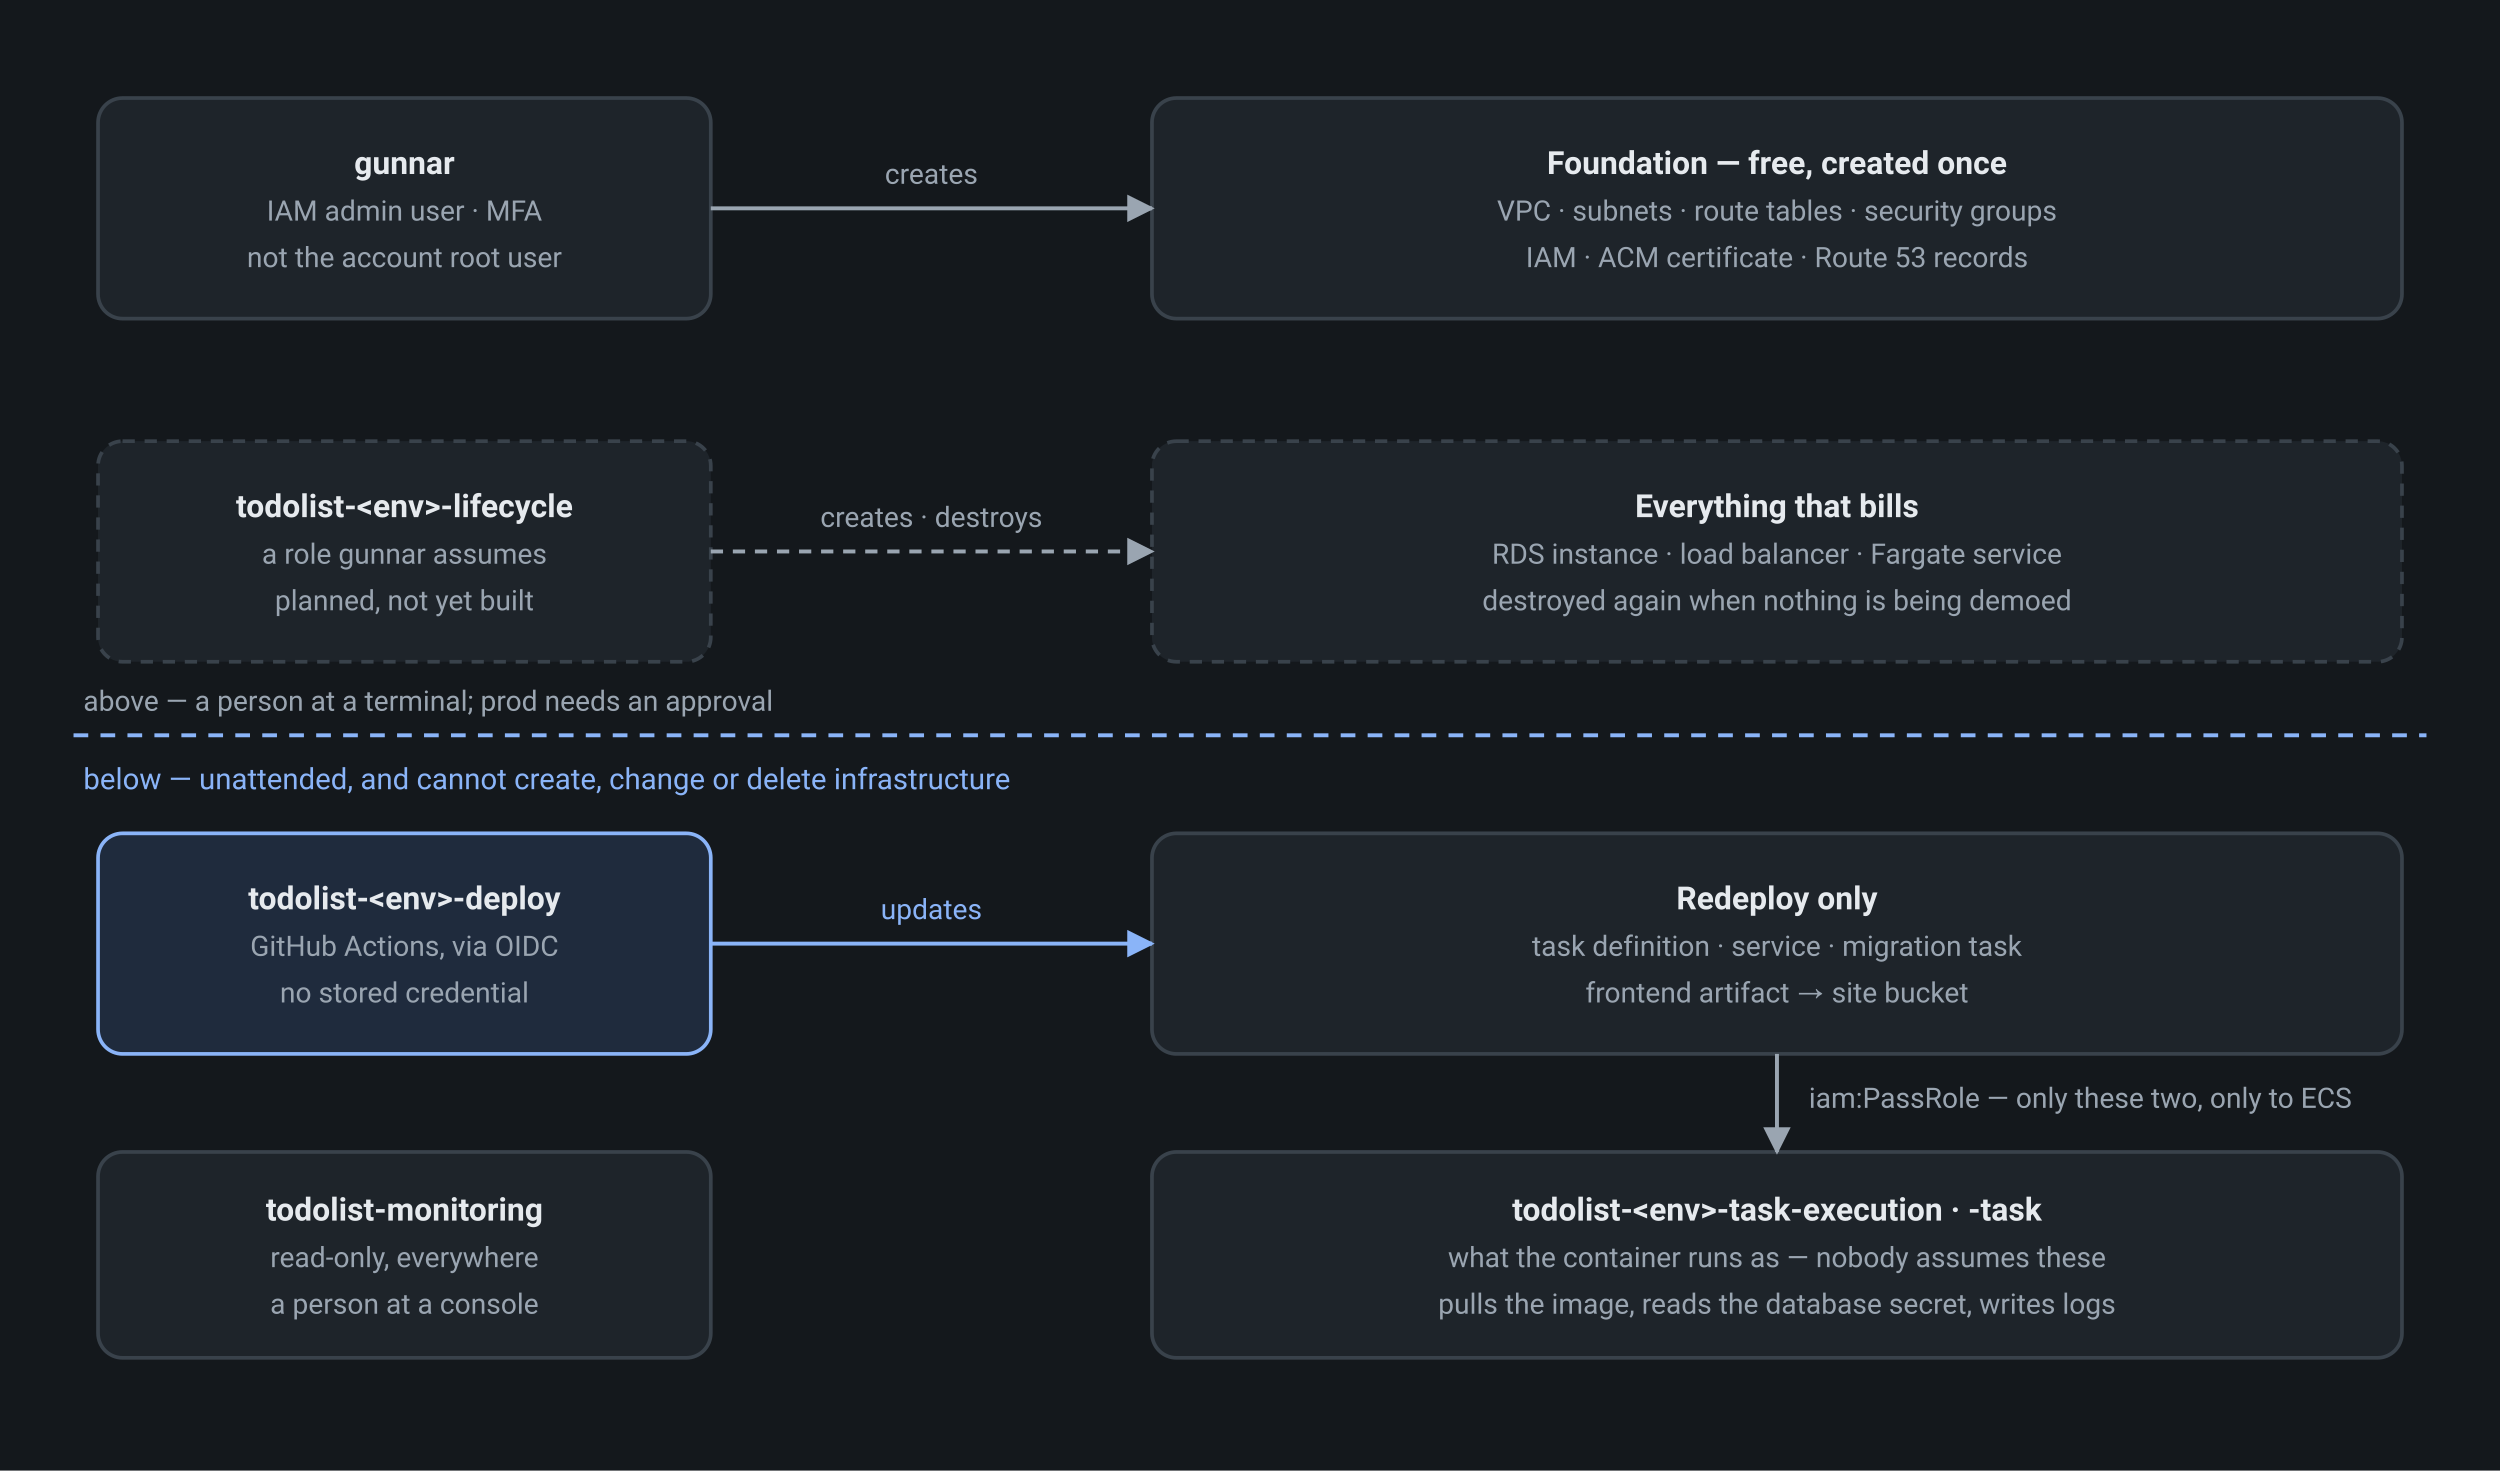
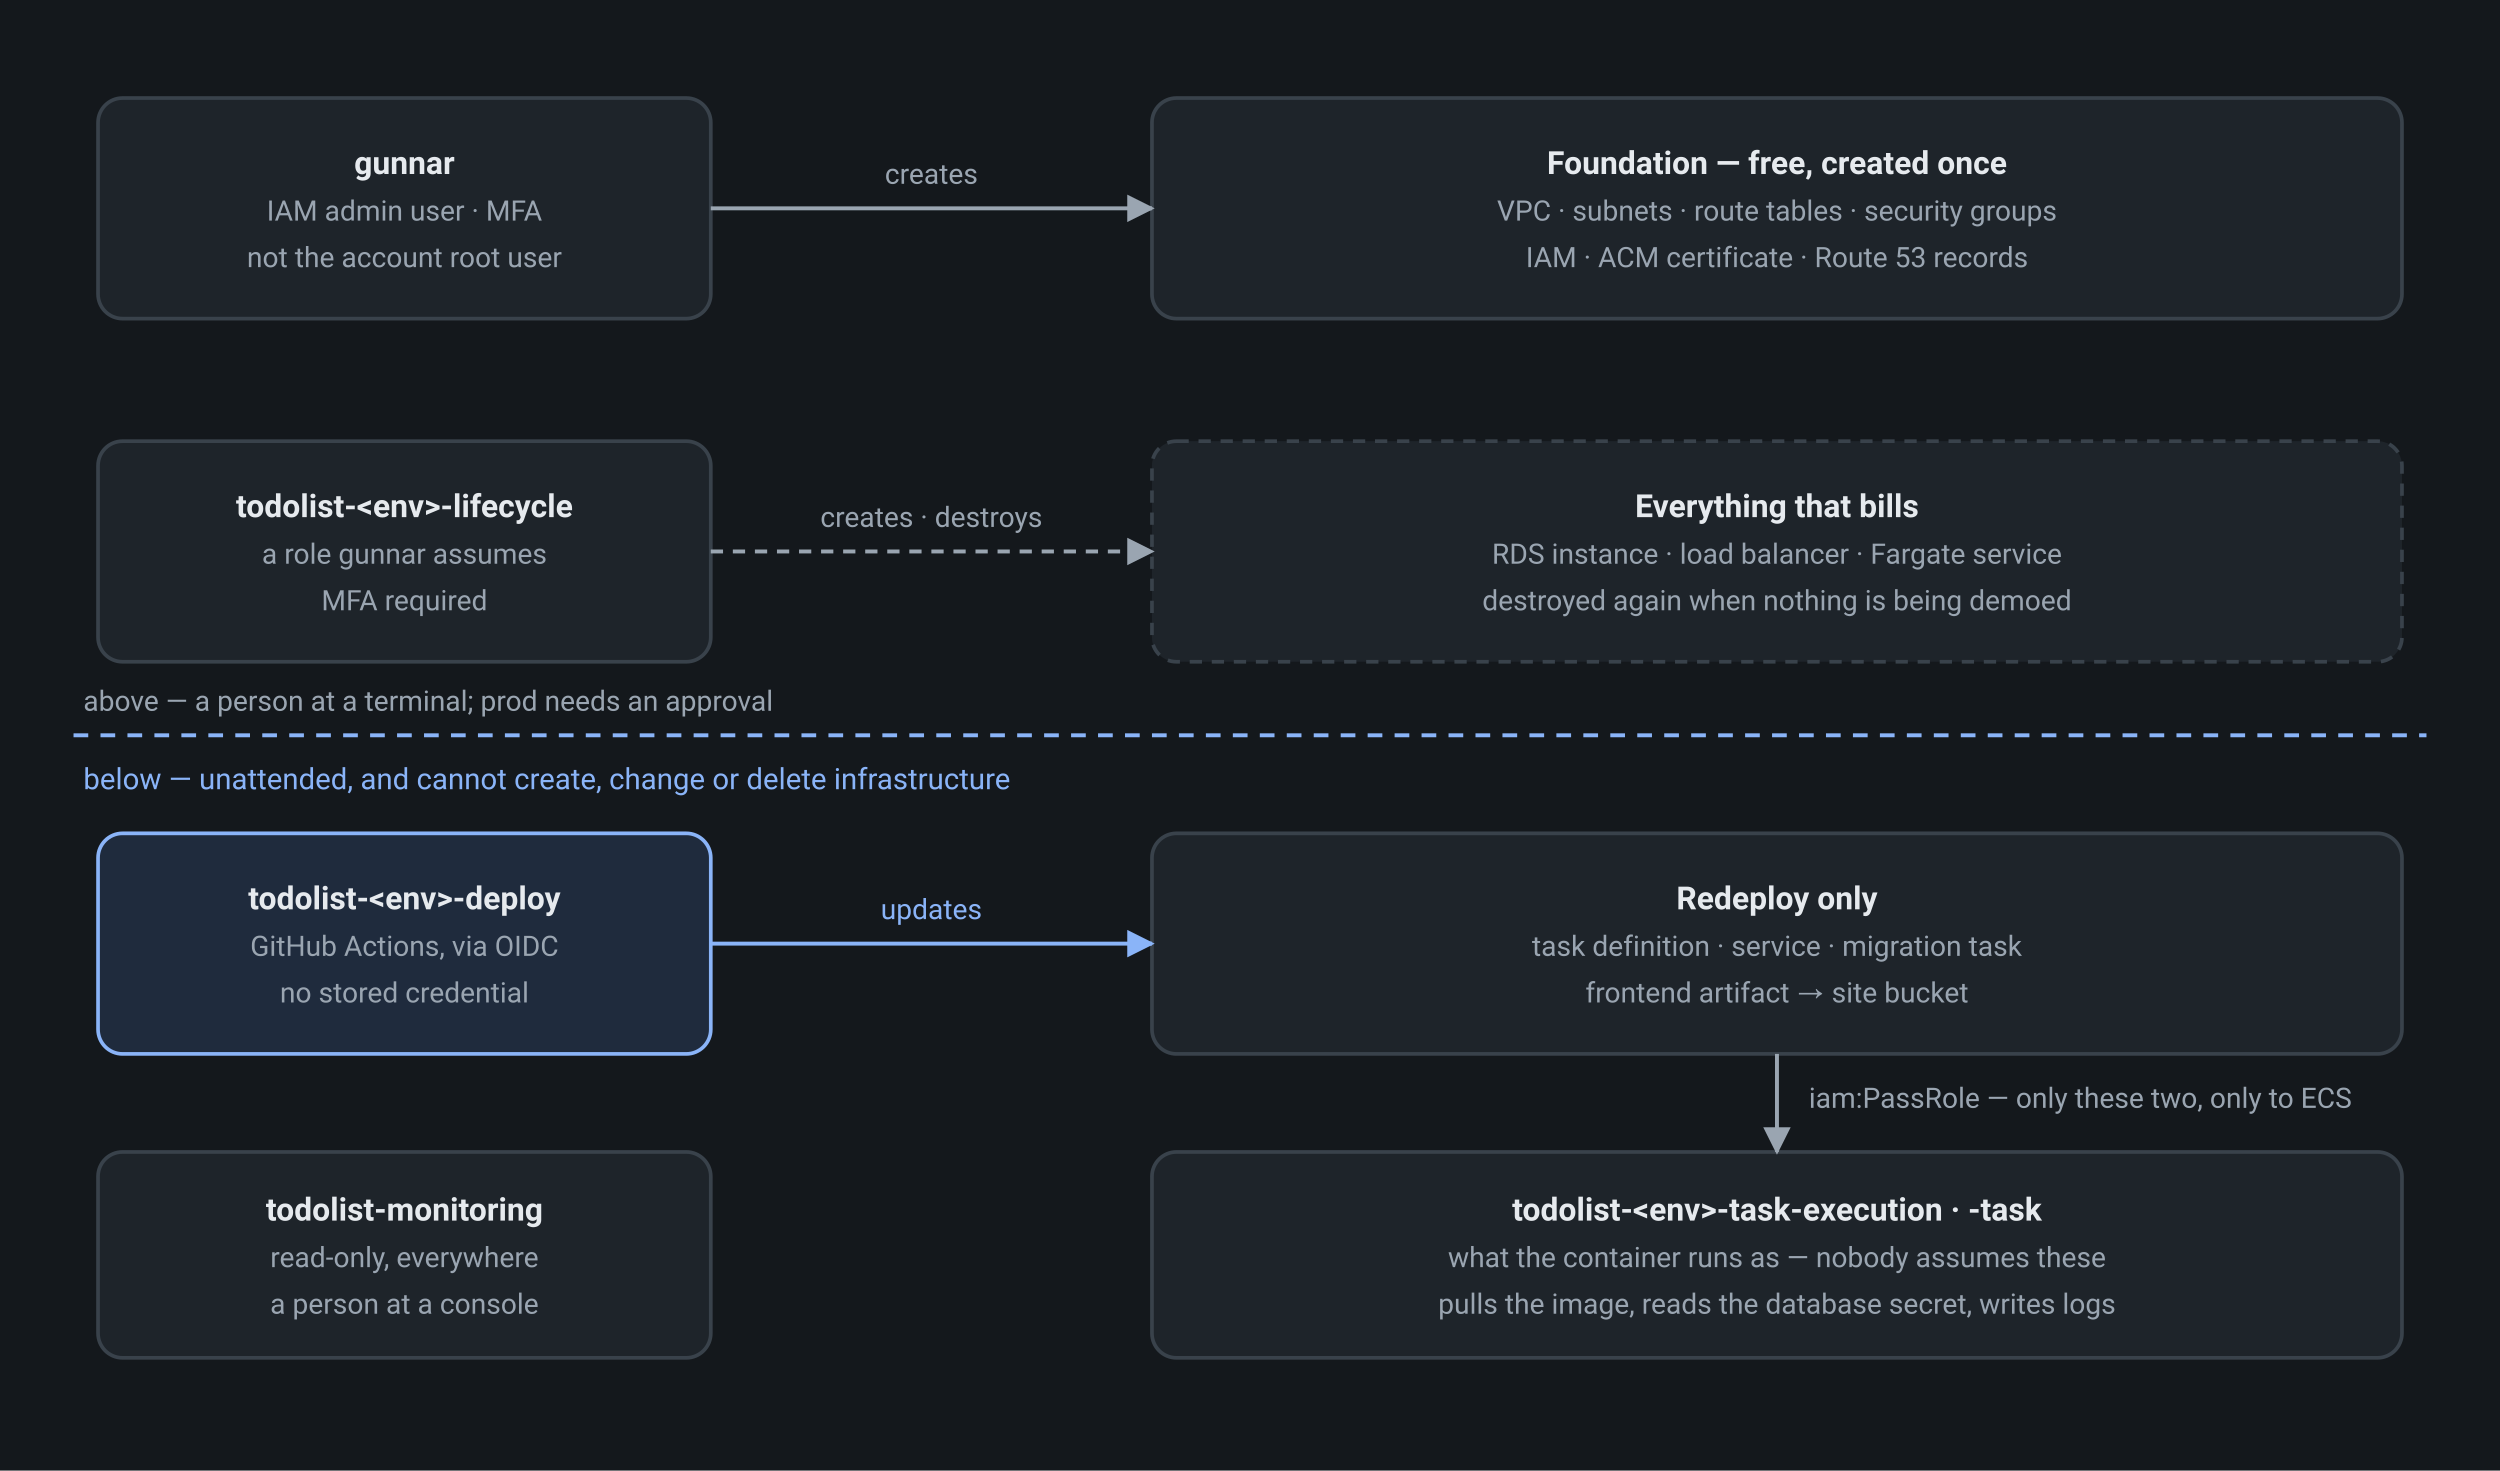
<svg xmlns="http://www.w3.org/2000/svg" viewBox="0 0 1020 600" width="1020" height="600" role="img" aria-label="Three identities, in order of how much they may do. A human IAM admin creates the free foundation once: the VPC, subnets, security groups, IAM, the certificate and the DNS records. A role that same human assumes creates and destroys everything that bills: the database, the load balancer and the Fargate service. Below the line, the only unattended identity is the deploy role, assumed from GitHub Actions through OIDC, which may update the service and the site bucket and cannot create, change or delete any infrastructure. Separately, the task roles are what the container runs as rather than an identity anyone assumes, and a read-only user exists for looking at things." font-family="system-ui, -apple-system, BlinkMacSystemFont, 'Segoe UI', Roboto, Helvetica, Arial, sans-serif">
  <defs>
    <marker id="arrow" viewBox="0 0 10 10" refX="9" refY="5" markerWidth="7" markerHeight="7" orient="auto-start-reverse">
      <path d="M 0 0 L 10 5 L 0 10 z" fill="#9aa5b1" />
    </marker>
    <marker id="arrow-accent" viewBox="0 0 10 10" refX="9" refY="5" markerWidth="7" markerHeight="7" orient="auto-start-reverse">
      <path d="M 0 0 L 10 5 L 0 10 z" fill="#8ab4f8" />
    </marker>
  </defs>
  <rect width="1020" height="600" fill="#14181c" />
  <rect x="40" y="40" width="250" height="90" rx="10" fill="#1e242a" stroke="#39424b" stroke-width="1.5" />
  <text x="165.0" y="71.0" text-anchor="middle" font-size="13" font-weight="600" fill="#e6eaee">gunnar</text>
  <text x="165.0" y="90.0" text-anchor="middle" font-size="11.5" font-weight="400" fill="#9aa5b1">IAM admin user · MFA</text>
  <text x="165.0" y="109.0" text-anchor="middle" font-size="11.5" font-weight="400" fill="#9aa5b1">not the account root user</text>
  <rect x="470" y="40" width="510" height="90" rx="10" fill="#1e242a" stroke="#39424b" stroke-width="1.5" />
  <text x="725.0" y="71.0" text-anchor="middle" font-size="13" font-weight="600" fill="#e6eaee">Foundation — free, created once</text>
  <text x="725.0" y="90.0" text-anchor="middle" font-size="11.5" font-weight="400" fill="#9aa5b1">VPC · subnets · route tables · security groups</text>
  <text x="725.0" y="109.0" text-anchor="middle" font-size="11.5" font-weight="400" fill="#9aa5b1">IAM · ACM certificate · Route 53 records</text>
  <polyline points="290,85.0 470,85.0" fill="none" stroke="#9aa5b1" stroke-width="1.6" marker-end="url(#arrow)" />
  <text x="380" y="75.0" text-anchor="middle" font-size="11.5" fill="#9aa5b1">creates</text>
-   <rect x="40" y="180" width="250" height="90" rx="10" fill="#1e242a" stroke="#39424b" stroke-width="1.5" stroke-dasharray="5 4" />
+   <rect x="40" y="180" width="250" height="90" rx="10" fill="#1e242a" stroke="#39424b" stroke-width="1.5" />
  <text x="165.0" y="211.0" text-anchor="middle" font-size="13" font-weight="600" fill="#e6eaee">todolist-&lt;env&gt;-lifecycle</text>
  <text x="165.0" y="230.0" text-anchor="middle" font-size="11.5" font-weight="400" fill="#9aa5b1">a role gunnar assumes</text>
-   <text x="165.0" y="249.0" text-anchor="middle" font-size="11.5" font-weight="400" fill="#9aa5b1">planned, not yet built</text>
+   <text x="165.0" y="249.0" text-anchor="middle" font-size="11.5" font-weight="400" fill="#9aa5b1">MFA required</text>
  <rect x="470" y="180" width="510" height="90" rx="10" fill="#1e242a" stroke="#39424b" stroke-width="1.5" stroke-dasharray="5 4" />
  <text x="725.0" y="211.0" text-anchor="middle" font-size="13" font-weight="600" fill="#e6eaee">Everything that bills</text>
  <text x="725.0" y="230.0" text-anchor="middle" font-size="11.5" font-weight="400" fill="#9aa5b1">RDS instance · load balancer · Fargate service</text>
  <text x="725.0" y="249.0" text-anchor="middle" font-size="11.5" font-weight="400" fill="#9aa5b1">destroyed again when nothing is being demoed</text>
  <polyline points="290,225.0 470,225.0" fill="none" stroke="#9aa5b1" stroke-width="1.6" stroke-dasharray="5 4" marker-end="url(#arrow)" />
  <text x="380" y="215.0" text-anchor="middle" font-size="11.5" fill="#9aa5b1">creates · destroys</text>
  <line x1="30" y1="300" x2="990" y2="300" stroke="#8ab4f8" stroke-width="1.6" stroke-dasharray="6 5" />
  <text x="34" y="290" text-anchor="start" font-size="11.5" fill="#9aa5b1">above — a person at a terminal; prod needs an approval</text>
  <text x="34" y="322" text-anchor="start" font-size="12" fill="#8ab4f8">below — unattended, and cannot create, change or delete infrastructure</text>
  <rect x="40" y="340" width="250" height="90" rx="10" fill="#1f2b3d" stroke="#8ab4f8" stroke-width="1.5" />
  <text x="165.0" y="371.0" text-anchor="middle" font-size="13" font-weight="600" fill="#e6eaee">todolist-&lt;env&gt;-deploy</text>
  <text x="165.0" y="390.0" text-anchor="middle" font-size="11.5" font-weight="400" fill="#9aa5b1">GitHub Actions, via OIDC</text>
  <text x="165.0" y="409.0" text-anchor="middle" font-size="11.5" font-weight="400" fill="#9aa5b1">no stored credential</text>
  <rect x="470" y="340" width="510" height="90" rx="10" fill="#1e242a" stroke="#39424b" stroke-width="1.5" />
  <text x="725.0" y="371.0" text-anchor="middle" font-size="13" font-weight="600" fill="#e6eaee">Redeploy only</text>
  <text x="725.0" y="390.0" text-anchor="middle" font-size="11.5" font-weight="400" fill="#9aa5b1">task definition · service · migration task</text>
  <text x="725.0" y="409.0" text-anchor="middle" font-size="11.5" font-weight="400" fill="#9aa5b1">frontend artifact → site bucket</text>
  <polyline points="290,385.0 470,385.0" fill="none" stroke="#8ab4f8" stroke-width="1.6" marker-end="url(#arrow-accent)" />
  <text x="380" y="375.0" text-anchor="middle" font-size="11.5" fill="#8ab4f8">updates</text>
  <rect x="40" y="470" width="250" height="84" rx="10" fill="#1e242a" stroke="#39424b" stroke-width="1.5" />
  <text x="165.0" y="498.0" text-anchor="middle" font-size="13" font-weight="600" fill="#e6eaee">todolist-monitoring</text>
  <text x="165.0" y="517.0" text-anchor="middle" font-size="11.5" font-weight="400" fill="#9aa5b1">read-only, everywhere</text>
  <text x="165.0" y="536.0" text-anchor="middle" font-size="11.5" font-weight="400" fill="#9aa5b1">a person at a console</text>
  <rect x="470" y="470" width="510" height="84" rx="10" fill="#1e242a" stroke="#39424b" stroke-width="1.5" />
  <text x="725.0" y="498.0" text-anchor="middle" font-size="13" font-weight="600" fill="#e6eaee">todolist-&lt;env&gt;-task-execution · -task</text>
  <text x="725.0" y="517.0" text-anchor="middle" font-size="11.5" font-weight="400" fill="#9aa5b1">what the container runs as — nobody assumes these</text>
  <text x="725.0" y="536.0" text-anchor="middle" font-size="11.5" font-weight="400" fill="#9aa5b1">pulls the image, reads the database secret, writes logs</text>
  <polyline points="725,430 725,470" fill="none" stroke="#9aa5b1" stroke-width="1.6" marker-end="url(#arrow)" />
  <text x="738" y="452" text-anchor="start" font-size="11.5" fill="#9aa5b1">iam:PassRole — only these two, only to ECS</text>
</svg>
